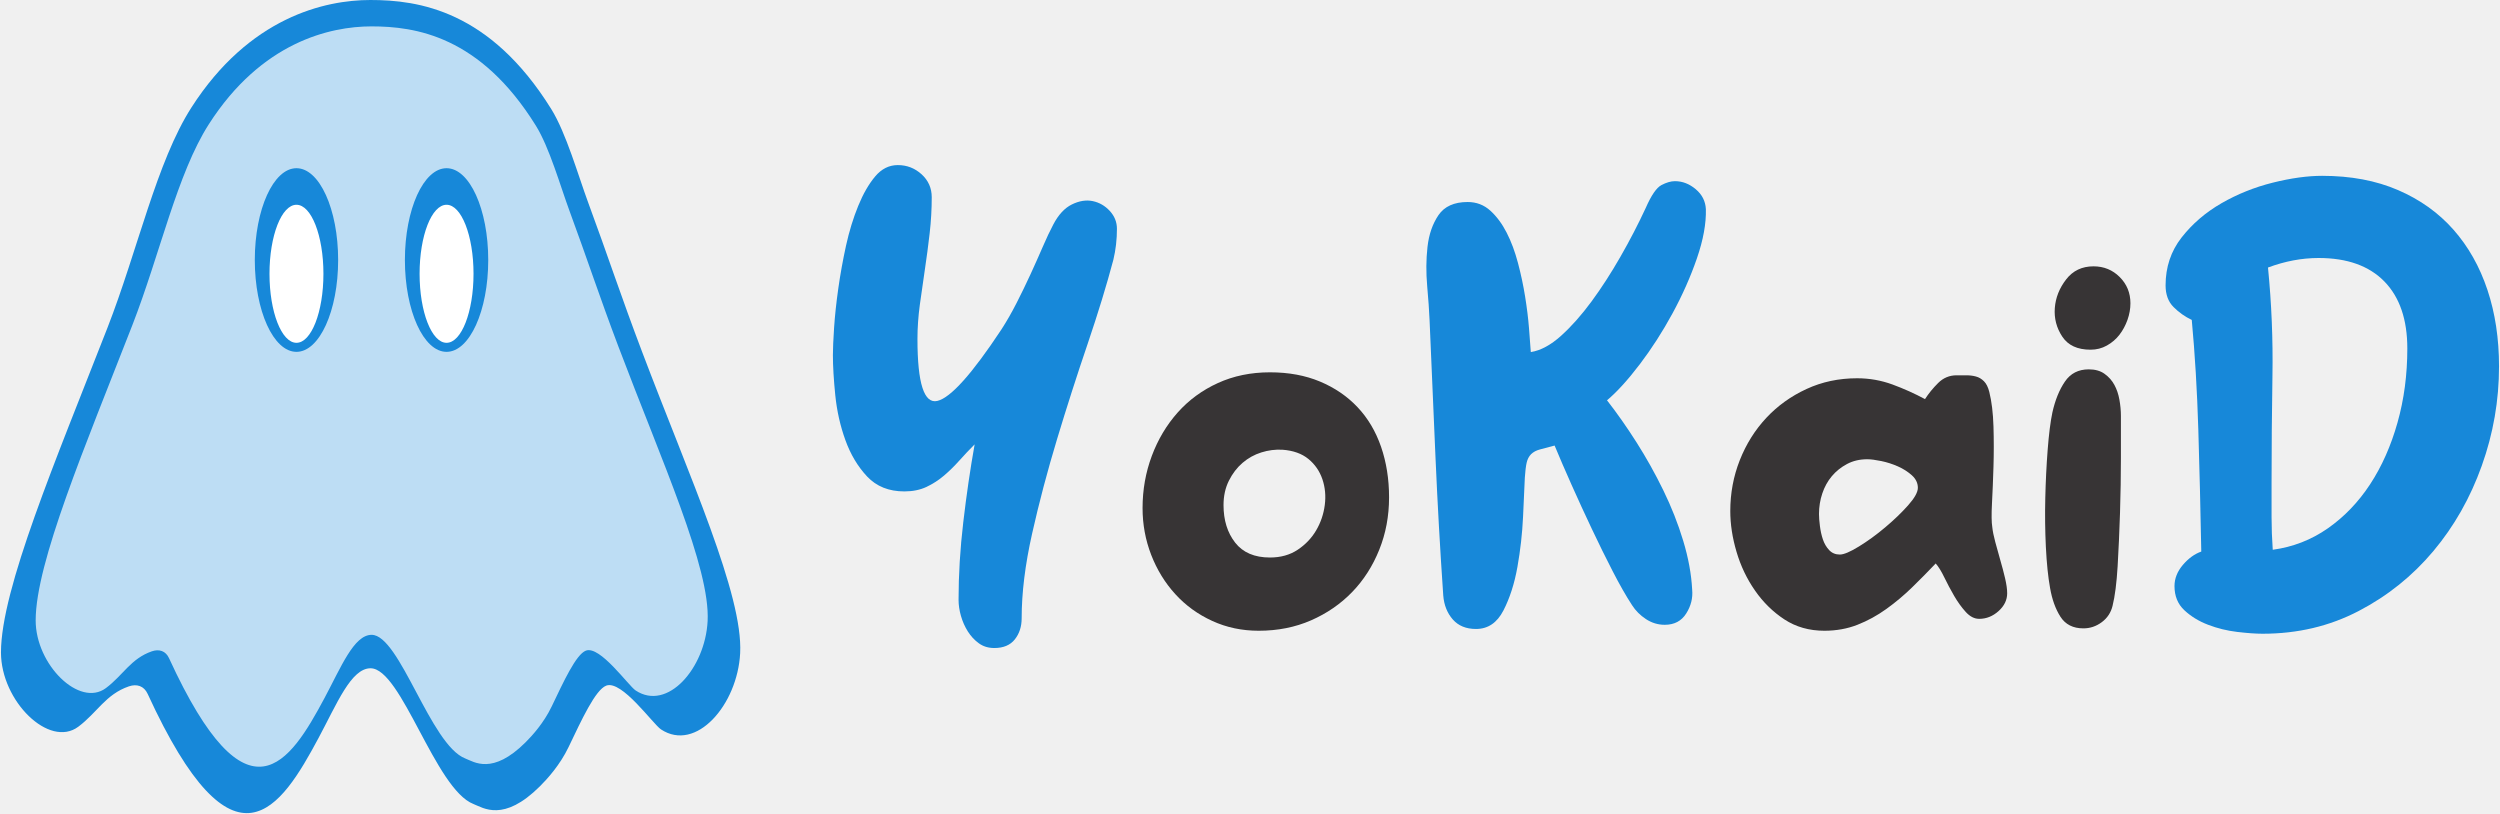
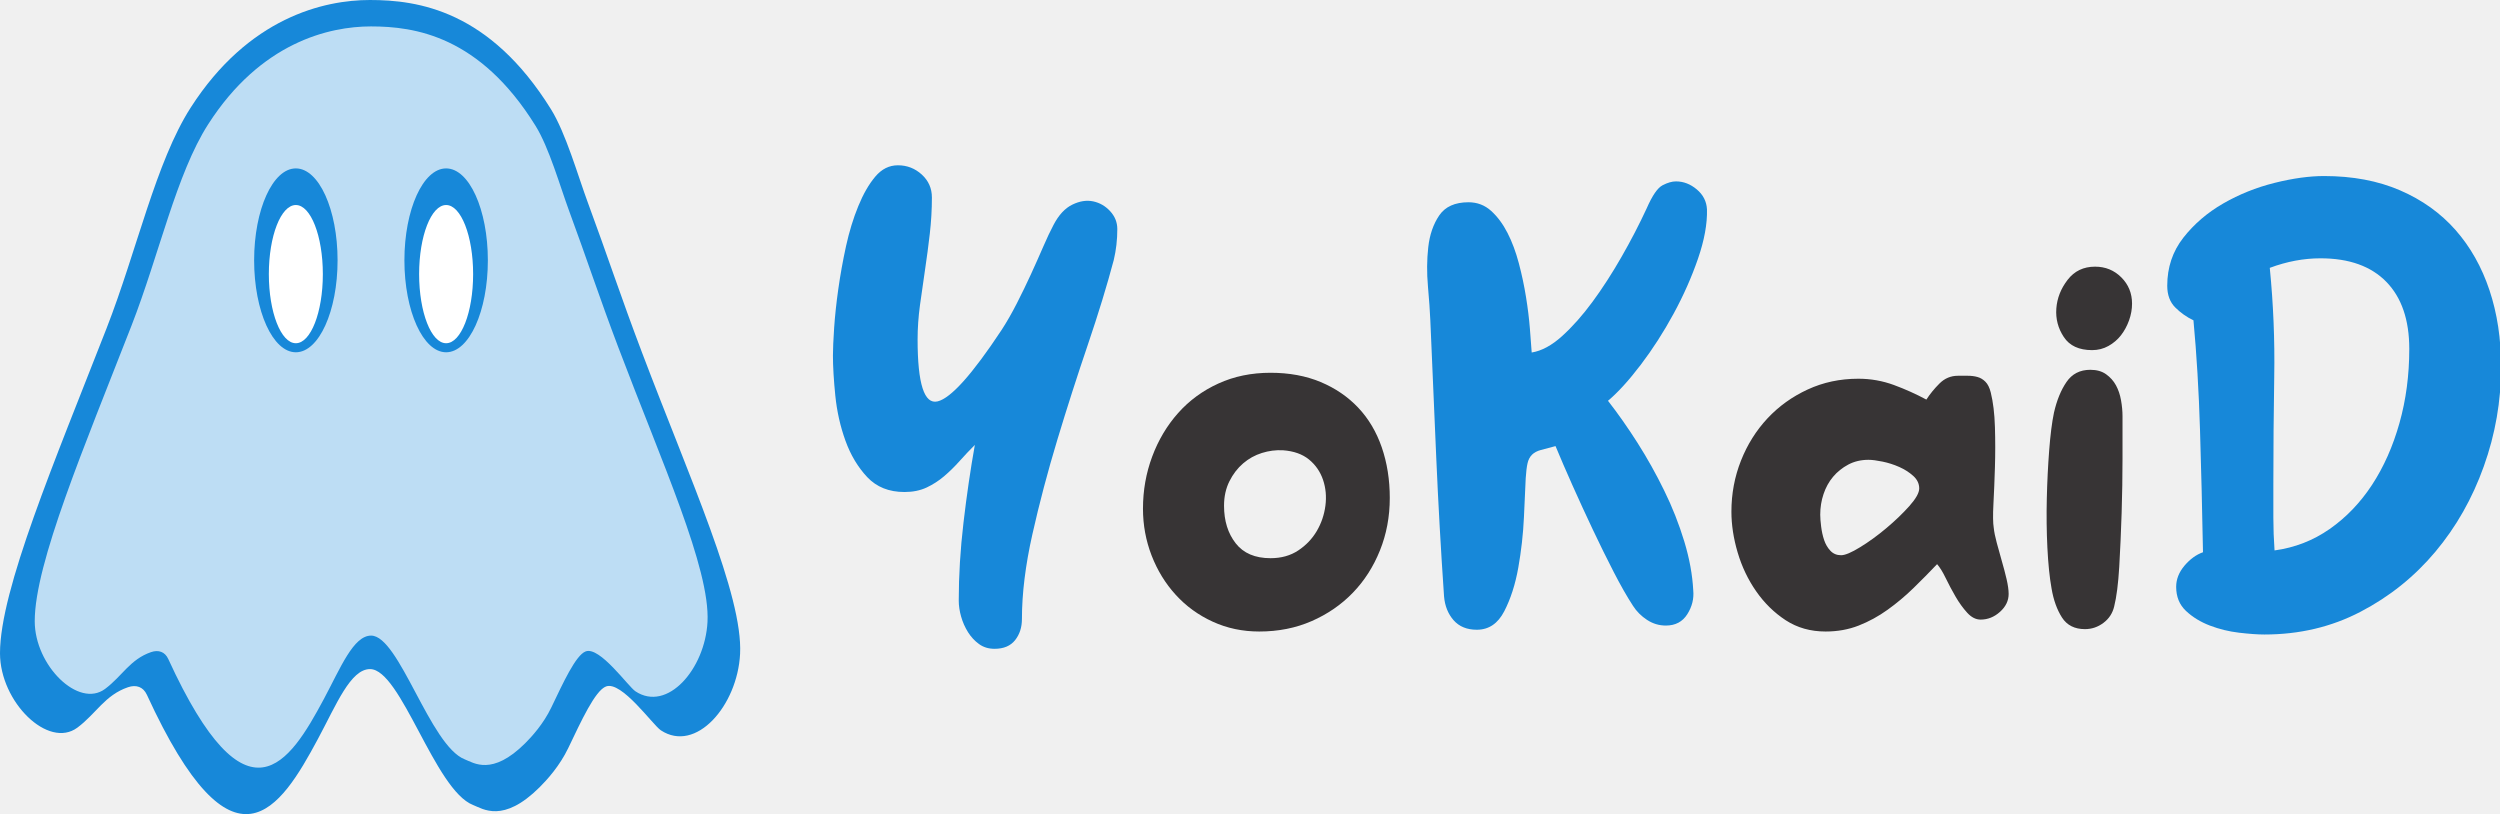
- <svg xmlns="http://www.w3.org/2000/svg" xml:space="preserve" width="990px" height="322px" version="1.1" shape-rendering="geometricPrecision" text-rendering="geometricPrecision" image-rendering="optimizeQuality" fill-rule="evenodd" clip-rule="evenodd" viewBox="0 0 986.43 321.09" id="svg859">
-   <defs id="defs863" />
-   <g id="Layer_x0020_1">
-     <g id="_2885931607328">
-       <g id="Ghost">
-         <path id="BODY" fill="#1788d9" d="M291.89 257.93c1.19,-23.04 -19.78,-68.99 -38.72,-118.99 -8.34,-21.99 -13.59,-38.11 -21.3,-58.97 -3.97,-10.74 -8.69,-27.45 -14.59,-36.93 -24.21,-38.93 -52.39,-43.04 -71.41,-43.04 -18.02,0 -47.82,6.82 -70.66,42.44 -13.76,21.46 -21.19,56.33 -33.21,87.12 -20.47,52.44 -42,103.07 -42,128.08 0,19.22 19.04,37.9 30.53,29.33 7.42,-5.53 10.82,-12.8 19.96,-15.93 3.18,-1.09 5.99,-0.18 7.44,2.98 34.18,74.37 52.67,44.99 67.46,17.42 7.29,-13.58 12.85,-27.55 20.55,-27.55 12.23,0 25.54,47.76 40.66,53.61 3.86,1.5 11.82,7.32 26.21,-7 2.84,-2.82 7.9,-8.35 11.32,-15.49 5.15,-10.74 10.59,-22.65 14.89,-24.27 6.13,-2.31 18.44,15.18 21.6,17.28 13.83,9.17 30.21,-9.67 31.27,-30.09z" />
-         <path id="path1" fill="white" fill-opacity="0.718" d="M279.04 245.26c1.08,-20.98 -17.98,-62.81 -35.2,-108.33 -7.58,-20.03 -12.35,-34.7 -19.36,-53.7 -3.61,-9.78 -7.9,-24.99 -13.27,-33.62 -22,-35.44 -47.62,-39.19 -64.91,-39.19 -16.38,0 -43.47,6.21 -64.23,38.65 -12.51,19.53 -19.27,51.28 -30.19,79.32 -18.61,47.74 -38.18,93.83 -38.18,116.6 0,17.5 17.31,34.51 27.75,26.71 6.75,-5.04 9.84,-11.66 18.14,-14.51 2.9,-0.99 5.45,-0.16 6.77,2.71 31.07,67.72 47.88,40.97 61.33,15.87 6.62,-12.37 11.67,-25.09 18.68,-25.09 11.11,0 23.21,43.48 36.96,48.82 3.51,1.36 10.74,6.66 23.82,-6.38 2.58,-2.57 7.18,-7.61 10.29,-14.1 4.69,-9.78 9.63,-20.62 13.54,-22.1 5.57,-2.1 16.76,13.82 19.63,15.73 12.58,8.35 27.47,-8.8 28.43,-27.39z" />
-         <path id="EYE" fill="#1788d9" d="M133.14 102.68c0,-20.03 -7.37,-36.26 -16.46,-36.26 -9.09,0 -16.45,16.23 -16.45,36.26 0,20.03 7.36,36.26 16.45,36.26 9.09,0 16.46,-16.23 16.46,-36.26z" />
-         <path id="path2" fill="#1788d9" d="M192.41 102.68c0,-20.03 -7.37,-36.26 -16.46,-36.26 -9.09,0 -16.45,16.23 -16.45,36.26 0,20.03 7.36,36.26 16.45,36.26 9.09,0 16.46,-16.23 16.46,-36.26z" />
-         <path id="E2" fill="white" d="M127.33 108.12c0,-15.05 -4.77,-27.26 -10.65,-27.26 -5.88,0 -10.65,12.21 -10.65,27.26 0,15.05 4.77,27.25 10.65,27.25 5.88,0 10.65,-12.2 10.65,-27.25z" />
-         <path id="E1" fill="white" d="M186.6 108.12c0,-15.05 -4.77,-27.26 -10.65,-27.26 -5.88,0 -10.65,12.21 -10.65,27.26 0,15.05 4.77,27.25 10.65,27.25 5.88,0 10.65,-12.2 10.65,-27.25z" />
-       </g>
-       <g id="g855">
-         <path fill="#1788d9" fill-rule="nonzero" d="M868.86 217.8c-0.31,-16.62 -0.7,-32.65 -1.17,-48.09 -0.47,-15.44 -1.33,-29.9 -2.59,-43.38 -2.66,-1.26 -5.05,-2.94 -7.17,-5.06 -2.12,-2.11 -3.17,-4.97 -3.17,-8.58 0,-7.21 2.11,-13.52 6.34,-18.93 4.24,-5.41 9.49,-9.91 15.76,-13.52 6.27,-3.6 13.01,-6.31 20.22,-8.11 7.21,-1.8 13.72,-2.7 19.52,-2.7 11.28,0 21.28,1.88 29.98,5.64 8.7,3.76 15.99,8.97 21.87,15.64 5.87,6.66 10.34,14.58 13.4,23.75 3.06,9.16 4.58,19.24 4.58,30.21 0,13.48 -2.27,26.57 -6.82,39.27 -4.54,12.7 -10.93,23.94 -19.16,33.74 -8.23,9.8 -18.07,17.68 -29.51,23.63 -11.44,5.96 -24.06,8.94 -37.86,8.94 -2.66,0 -5.99,-0.24 -9.99,-0.71 -4,-0.47 -7.84,-1.41 -11.52,-2.82 -3.69,-1.41 -6.82,-3.33 -9.41,-5.76 -2.59,-2.43 -3.88,-5.6 -3.88,-9.52 0,-2.98 1.1,-5.76 3.29,-8.35 2.2,-2.59 4.63,-4.35 7.29,-5.29zm28.22 -0.71c7.99,-1.09 15.24,-3.91 21.75,-8.46 6.51,-4.55 12.07,-10.35 16.7,-17.4 4.62,-7.06 8.23,-15.17 10.81,-24.34 2.59,-9.17 3.88,-18.93 3.88,-29.27 0,-11.45 -3.02,-20.27 -9.05,-26.46 -6.04,-6.19 -14.7,-9.28 -25.98,-9.28 -6.59,0 -13.25,1.25 -19.99,3.76 1.41,14.26 2,28.53 1.76,42.79 -0.23,14.27 -0.35,28.53 -0.35,42.8 0,4.39 0,8.7 0,12.93 0,4.23 0.16,8.54 0.47,12.93z" id="path841" />
-         <path fill="#373435" fill-rule="nonzero" d="M826.3 105.17c4.08,0 7.53,1.41 10.35,4.23 2.82,2.82 4.23,6.27 4.23,10.35 0,2.19 -0.39,4.39 -1.17,6.58 -0.79,2.19 -1.84,4.15 -3.18,5.88 -1.33,1.72 -2.98,3.13 -4.94,4.23 -1.96,1.1 -4.11,1.65 -6.46,1.65 -5.18,0 -8.9,-1.73 -11.17,-5.18 -2.28,-3.44 -3.25,-7.21 -2.94,-11.28 0.31,-4.08 1.8,-7.84 4.47,-11.29 2.66,-3.45 6.27,-5.17 10.81,-5.17z" id="path843" />
-         <path fill="#373435" fill-rule="nonzero" d="M810.08 162.78c1.1,-4.86 2.74,-8.9 4.94,-12.11 2.19,-3.22 5.33,-4.82 9.4,-4.82 2.51,0 4.59,0.58 6.23,1.76 1.65,1.18 2.94,2.63 3.88,4.35 0.94,1.72 1.61,3.68 2,5.88 0.39,2.19 0.59,4.31 0.59,6.35 0,4.23 0,9.79 0,16.69 0,6.9 -0.12,14.07 -0.35,21.52 -0.24,7.44 -0.55,14.5 -0.94,21.16 -0.4,6.66 -1.06,11.88 -2,15.64 -0.63,2.66 -2.04,4.82 -4.23,6.46 -2.2,1.65 -4.63,2.47 -7.29,2.47 -4.08,0 -7.1,-1.53 -9.06,-4.58 -1.96,-3.06 -3.33,-6.86 -4.11,-11.41 -0.79,-4.39 -1.33,-9.76 -1.65,-16.1 -0.31,-6.35 -0.39,-12.82 -0.23,-19.4 0.15,-6.59 0.47,-12.94 0.94,-19.05 0.47,-6.11 1.09,-11.05 1.88,-14.81z" id="path845" />
-         <path fill="#373435" fill-rule="nonzero" d="M763.99 222.5c-2.98,3.14 -6.07,6.27 -9.29,9.41 -3.21,3.13 -6.62,5.99 -10.23,8.58 -3.6,2.59 -7.4,4.66 -11.4,6.23 -4,1.57 -8.35,2.35 -13.05,2.35 -5.96,0 -11.21,-1.49 -15.76,-4.46 -4.54,-2.98 -8.42,-6.78 -11.63,-11.41 -3.22,-4.62 -5.65,-9.72 -7.29,-15.28 -1.65,-5.57 -2.47,-10.94 -2.47,-16.11 0,-7.06 1.25,-13.76 3.76,-20.11 2.51,-6.34 6,-11.91 10.46,-16.69 4.47,-4.78 9.76,-8.58 15.88,-11.4 6.11,-2.83 12.77,-4.24 19.98,-4.24 4.86,0 9.53,0.83 13.99,2.47 4.47,1.65 8.74,3.57 12.82,5.76 1.41,-2.19 3.13,-4.31 5.17,-6.34 2.04,-2.04 4.47,-3.06 7.29,-3.06 1.26,0 2.55,0 3.88,0 1.33,0 2.59,0.15 3.76,0.47 1.18,0.31 2.24,0.94 3.18,1.88 0.94,0.94 1.64,2.35 2.11,4.23 0.94,3.76 1.49,8.31 1.65,13.64 0.16,5.33 0.16,10.62 0,15.87 -0.16,5.25 -0.35,10.07 -0.59,14.46 -0.23,4.39 -0.19,7.53 0.12,9.41 0.16,1.57 0.55,3.53 1.18,5.88 0.62,2.35 1.29,4.74 1.99,7.17 0.71,2.43 1.34,4.82 1.89,7.17 0.54,2.35 0.82,4.31 0.82,5.88 0,2.66 -1.14,5.02 -3.41,7.05 -2.27,2.04 -4.82,3.06 -7.64,3.06 -1.88,0 -3.65,-0.9 -5.29,-2.7 -1.65,-1.81 -3.18,-3.92 -4.59,-6.35 -1.41,-2.43 -2.7,-4.86 -3.88,-7.29 -1.17,-2.43 -2.31,-4.27 -3.41,-5.53zm-46.09 -19.51c0,1.25 0.12,2.82 0.36,4.7 0.23,1.88 0.62,3.64 1.17,5.29 0.55,1.64 1.37,3.06 2.47,4.23 1.1,1.18 2.51,1.77 4.23,1.77 1.57,0 4.08,-1.06 7.53,-3.18 3.45,-2.12 6.9,-4.62 10.34,-7.52 3.45,-2.9 6.47,-5.8 9.06,-8.7 2.58,-2.91 3.88,-5.22 3.88,-6.94 0,-1.88 -0.79,-3.53 -2.35,-4.94 -1.57,-1.41 -3.41,-2.59 -5.53,-3.53 -2.12,-0.94 -4.31,-1.64 -6.58,-2.11 -2.28,-0.47 -4.12,-0.71 -5.53,-0.71 -2.98,0 -5.64,0.63 -7.99,1.88 -2.36,1.26 -4.36,2.86 -6,4.82 -1.65,1.96 -2.9,4.24 -3.76,6.82 -0.87,2.59 -1.3,5.29 -1.3,8.12z" id="path847" />
-         <path fill="#1788d9" fill-rule="nonzero" d="M634.19 158.07c3.92,5.02 7.8,10.55 11.64,16.58 3.84,6.04 7.37,12.35 10.58,18.93 3.22,6.58 5.84,13.25 7.88,19.99 2.04,6.74 3.21,13.16 3.53,19.28 0.31,3.29 -0.47,6.43 -2.35,9.4 -1.88,2.98 -4.7,4.47 -8.47,4.47 -2.66,0 -5.13,-0.74 -7.4,-2.23 -2.28,-1.49 -4.12,-3.33 -5.53,-5.53 -2.35,-3.6 -4.9,-8.07 -7.64,-13.4 -2.75,-5.33 -5.49,-10.9 -8.23,-16.7 -2.75,-5.8 -5.41,-11.6 -8,-17.4 -2.58,-5.8 -4.82,-10.97 -6.7,-15.52 -2.35,0.63 -4.27,1.14 -5.76,1.53 -1.49,0.39 -2.66,1.02 -3.53,1.88 -0.86,0.87 -1.45,2 -1.76,3.41 -0.31,1.41 -0.55,3.37 -0.71,5.88 -0.15,3.61 -0.39,8.74 -0.7,15.4 -0.31,6.67 -1.06,13.29 -2.23,19.87 -1.18,6.59 -3.02,12.31 -5.53,17.17 -2.51,4.86 -6.11,7.29 -10.82,7.29 -3.92,0 -6.97,-1.26 -9.17,-3.76 -2.19,-2.51 -3.45,-5.65 -3.76,-9.41 -1.25,-18.18 -2.27,-36.33 -3.06,-54.43 -0.78,-18.11 -1.56,-36.26 -2.35,-54.44 -0.15,-3.61 -0.47,-8.07 -0.94,-13.4 -0.47,-5.33 -0.43,-10.47 0.12,-15.4 0.55,-4.94 2,-9.14 4.35,-12.59 2.35,-3.44 6.19,-5.17 11.52,-5.17 3.45,0 6.43,1.14 8.94,3.41 2.5,2.27 4.66,5.17 6.46,8.7 1.81,3.53 3.29,7.53 4.47,11.99 1.18,4.47 2.12,8.9 2.82,13.29 0.71,4.39 1.22,8.54 1.53,12.46 0.31,3.92 0.55,7.06 0.71,9.41 3.92,-0.63 7.91,-2.79 11.99,-6.47 4.07,-3.68 8.07,-8.19 11.99,-13.52 3.92,-5.33 7.72,-11.21 11.4,-17.64 3.69,-6.42 7.02,-12.85 10,-19.28 2.19,-5.01 4.27,-8.03 6.23,-9.05 1.96,-1.02 3.72,-1.53 5.29,-1.53 2.98,0 5.72,1.06 8.23,3.18 2.51,2.11 3.84,4.74 4,7.87 0.15,5.65 -1.02,12.11 -3.53,19.4 -2.51,7.29 -5.72,14.54 -9.64,21.75 -3.92,7.21 -8.23,13.92 -12.93,20.11 -4.71,6.19 -9.02,10.93 -12.94,14.22z" id="path849" />
-         <path fill="#373435" fill-rule="nonzero" d="M450.79 200.63c0,-7.21 1.21,-14.06 3.64,-20.57 2.43,-6.51 5.84,-12.23 10.23,-17.17 4.39,-4.93 9.68,-8.81 15.87,-11.63 6.19,-2.83 13.05,-4.24 20.57,-4.24 7.37,0 13.96,1.22 19.76,3.65 5.8,2.43 10.74,5.8 14.81,10.11 4.08,4.31 7.17,9.52 9.29,15.63 2.11,6.12 3.17,12.78 3.17,19.99 0,7.37 -1.29,14.27 -3.88,20.69 -2.58,6.43 -6.15,12 -10.7,16.7 -4.54,4.7 -9.95,8.42 -16.22,11.17 -6.27,2.74 -13.17,4.11 -20.69,4.11 -6.59,0 -12.7,-1.29 -18.34,-3.88 -5.65,-2.58 -10.51,-6.11 -14.58,-10.58 -4.08,-4.47 -7.25,-9.64 -9.53,-15.52 -2.27,-5.88 -3.4,-12.03 -3.4,-18.46zm55.25 -23.04c-2.82,-0.16 -5.6,0.2 -8.34,1.06 -2.75,0.86 -5.22,2.23 -7.41,4.11 -2.2,1.88 -4,4.24 -5.41,7.06 -1.41,2.82 -2.12,6.03 -2.12,9.64 0,5.96 1.53,10.89 4.59,14.81 3.06,3.92 7.64,5.88 13.75,5.88 4.24,0 7.88,-1.02 10.94,-3.06 3.06,-2.03 5.49,-4.58 7.29,-7.64 1.8,-3.06 2.94,-6.39 3.41,-9.99 0.47,-3.61 0.15,-7.02 -0.94,-10.23 -1.1,-3.21 -2.94,-5.88 -5.53,-8 -2.58,-2.11 -5.99,-3.33 -10.23,-3.64z" id="path851" />
-         <path fill="#1788d9" fill-rule="nonzero" d="M384.48 175.47c-2.04,2.04 -4.04,4.16 -6,6.35 -1.96,2.2 -4,4.2 -6.11,6 -2.12,1.8 -4.43,3.29 -6.94,4.47 -2.51,1.17 -5.41,1.76 -8.7,1.76 -6.11,0 -11.01,-1.96 -14.7,-5.88 -3.68,-3.92 -6.54,-8.7 -8.58,-14.34 -2.04,-5.65 -3.37,-11.56 -4,-17.76 -0.62,-6.19 -0.94,-11.48 -0.94,-15.87 0,-2.51 0.16,-6.11 0.47,-10.81 0.32,-4.71 0.86,-9.84 1.65,-15.41 0.78,-5.56 1.8,-11.2 3.05,-16.93 1.26,-5.72 2.87,-10.97 4.83,-15.75 1.95,-4.78 4.19,-8.66 6.7,-11.64 2.51,-2.98 5.48,-4.47 8.93,-4.47 3.61,0 6.74,1.22 9.41,3.65 2.66,2.43 3.99,5.45 3.99,9.05 0,4.7 -0.27,9.45 -0.82,14.23 -0.55,4.78 -1.17,9.52 -1.88,14.22 -0.7,4.71 -1.37,9.37 -2,13.99 -0.62,4.63 -0.94,9.14 -0.94,13.52 0,17.56 2.63,25.71 7.88,24.46 5.25,-1.26 13.68,-10.66 25.28,-28.22 2.03,-3.13 4.03,-6.62 5.99,-10.46 1.96,-3.84 3.8,-7.64 5.53,-11.41 1.72,-3.76 3.33,-7.36 4.82,-10.81 1.49,-3.45 2.86,-6.35 4.11,-8.7 2.04,-3.92 4.51,-6.59 7.41,-8 2.9,-1.41 5.64,-1.84 8.23,-1.29 2.59,0.55 4.82,1.84 6.7,3.88 1.88,2.04 2.82,4.39 2.82,7.05 0,4.24 -0.47,8.31 -1.41,12.23 -2.66,10.03 -6.07,21.16 -10.22,33.39 -4.16,12.23 -8.16,24.69 -12,37.39 -3.84,12.7 -7.13,25.16 -9.87,37.38 -2.75,12.23 -4.12,23.36 -4.12,33.4 0,3.29 -0.9,6.07 -2.7,8.34 -1.81,2.28 -4.51,3.41 -8.11,3.41 -2.36,0 -4.39,-0.62 -6.12,-1.88 -1.72,-1.25 -3.17,-2.82 -4.35,-4.7 -1.17,-1.88 -2.08,-3.92 -2.7,-6.11 -0.63,-2.2 -0.94,-4.32 -0.94,-6.35 0,-9.88 0.62,-20.15 1.88,-30.81 1.25,-10.66 2.74,-20.85 4.47,-30.57z" id="path853" />
-       </g>
-     </g>
+ <svg xmlns="http://www.w3.org/2000/svg" xml:space="preserve" shape-rendering="geometricPrecision" text-rendering="geometricPrecision" image-rendering="optimizeQuality" fill-rule="evenodd" clip-rule="evenodd" viewBox="0 0 986 321">
+   <path fill="#1788d9" d="M291.89 257.93c1.19-23.04-19.78-68.99-38.72-118.99-8.34-21.99-13.59-38.11-21.3-58.97-3.97-10.74-8.69-27.45-14.59-36.93C193.07 4.11 164.89 0 145.87 0c-18.02 0-47.82 6.82-70.66 42.44C61.45 63.9 54.02 98.77 42 129.56 21.53 182 0 232.63 0 257.64c0 19.22 19.04 37.9 30.53 29.33 7.42-5.53 10.82-12.8 19.96-15.93 3.18-1.09 5.99-.18 7.44 2.98 34.18 74.37 52.67 44.99 67.46 17.42 7.29-13.58 12.85-27.55 20.55-27.55 12.23 0 25.54 47.76 40.66 53.61 3.86 1.5 11.82 7.32 26.21-7 2.84-2.82 7.9-8.35 11.32-15.49 5.15-10.74 10.59-22.65 14.89-24.27 6.13-2.31 18.44 15.18 21.6 17.28 13.83 9.17 30.21-9.67 31.27-30.09z" />
+   <path fill="#fff" fill-opacity=".718" d="M279.04 245.26c1.08-20.98-17.98-62.81-35.2-108.33-7.58-20.03-12.35-34.7-19.36-53.7-3.61-9.78-7.9-24.99-13.27-33.62-22-35.44-47.62-39.19-64.91-39.19-16.38 0-43.47 6.21-64.23 38.65-12.51 19.53-19.27 51.28-30.19 79.32-18.61 47.74-38.18 93.83-38.18 116.6 0 17.5 17.31 34.51 27.75 26.71 6.75-5.04 9.84-11.66 18.14-14.51 2.9-.99 5.45-.16 6.77 2.71 31.07 67.72 47.88 40.97 61.33 15.87 6.62-12.37 11.67-25.09 18.68-25.09 11.11 0 23.21 43.48 36.96 48.82 3.51 1.36 10.74 6.66 23.82-6.38 2.58-2.57 7.18-7.61 10.29-14.1 4.69-9.78 9.63-20.62 13.54-22.1 5.57-2.1 16.76 13.82 19.63 15.73 12.58 8.35 27.47-8.8 28.43-27.39z" />
+   <path fill="#1788d9" d="M133.14 102.68c0-20.03-7.37-36.26-16.46-36.26s-16.45 16.23-16.45 36.26c0 20.03 7.36 36.26 16.45 36.26s16.46-16.23 16.46-36.26zM192.41 102.68c0-20.03-7.37-36.26-16.46-36.26s-16.45 16.23-16.45 36.26c0 20.03 7.36 36.26 16.45 36.26s16.46-16.23 16.46-36.26z" />
+   <path fill="#fff" d="M127.33 108.12c0-15.05-4.77-27.26-10.65-27.26-5.88 0-10.65 12.21-10.65 27.26s4.77 27.25 10.65 27.25c5.88 0 10.65-12.2 10.65-27.25zM186.6 108.12c0-15.05-4.77-27.26-10.65-27.26-5.88 0-10.65 12.21-10.65 27.26s4.77 27.25 10.65 27.25c5.88 0 10.65-12.2 10.65-27.25z" />
+   <g fill-rule="nonzero">
+     <path fill="#1788d9" d="M868.86 217.8c-.31-16.62-.7-32.65-1.17-48.09-.47-15.44-1.33-29.9-2.59-43.38a25.506 25.506 0 0 1-7.17-5.06c-2.12-2.11-3.17-4.97-3.17-8.58 0-7.21 2.11-13.52 6.34-18.93 4.24-5.41 9.49-9.91 15.76-13.52 6.27-3.6 13.01-6.31 20.22-8.11 7.21-1.8 13.72-2.7 19.52-2.7 11.28 0 21.28 1.88 29.98 5.64s15.99 8.97 21.87 15.64c5.87 6.66 10.34 14.58 13.4 23.75 3.06 9.16 4.58 19.24 4.58 30.21 0 13.48-2.27 26.57-6.82 39.27-4.54 12.7-10.93 23.94-19.16 33.74s-18.07 17.68-29.51 23.63c-11.44 5.96-24.06 8.94-37.86 8.94-2.66 0-5.99-.24-9.99-.71s-7.84-1.41-11.52-2.82c-3.69-1.41-6.82-3.33-9.41-5.76-2.59-2.43-3.88-5.6-3.88-9.52 0-2.98 1.1-5.76 3.29-8.35 2.2-2.59 4.63-4.35 7.29-5.29zm28.22-.71c7.99-1.09 15.24-3.91 21.75-8.46 6.51-4.55 12.07-10.35 16.7-17.4 4.62-7.06 8.23-15.17 10.81-24.34 2.59-9.17 3.88-18.93 3.88-29.27 0-11.45-3.02-20.27-9.05-26.46-6.04-6.19-14.7-9.28-25.98-9.28-6.59 0-13.25 1.25-19.99 3.76 1.41 14.26 2 28.53 1.76 42.79-.23 14.27-.35 28.53-.35 42.8v12.93c0 4.23.16 8.54.47 12.93z" />
+     <path fill="#373435" d="M826.3 105.17c4.08 0 7.53 1.41 10.35 4.23 2.82 2.82 4.23 6.27 4.23 10.35 0 2.19-.39 4.39-1.17 6.58-.79 2.19-1.84 4.15-3.18 5.88-1.33 1.72-2.98 3.13-4.94 4.23-1.96 1.1-4.11 1.65-6.46 1.65-5.18 0-8.9-1.73-11.17-5.18-2.28-3.44-3.25-7.21-2.94-11.28.31-4.08 1.8-7.84 4.47-11.29 2.66-3.45 6.27-5.17 10.81-5.17zM810.08 162.78c1.1-4.86 2.74-8.9 4.94-12.11 2.19-3.22 5.33-4.82 9.4-4.82 2.51 0 4.59.58 6.23 1.76 1.65 1.18 2.94 2.63 3.88 4.35.94 1.72 1.61 3.68 2 5.88.39 2.19.59 4.31.59 6.35v16.69c0 6.9-.12 14.07-.35 21.52-.24 7.44-.55 14.5-.94 21.16-.4 6.66-1.06 11.88-2 15.64-.63 2.66-2.04 4.82-4.23 6.46-2.2 1.65-4.63 2.47-7.29 2.47-4.08 0-7.1-1.53-9.06-4.58-1.96-3.06-3.33-6.86-4.11-11.41-.79-4.39-1.33-9.76-1.65-16.1-.31-6.35-.39-12.82-.23-19.4.15-6.59.47-12.94.94-19.05.47-6.11 1.09-11.05 1.88-14.81zM763.99 222.5a341.26 341.26 0 0 1-9.29 9.41 88.712 88.712 0 0 1-10.23 8.58c-3.6 2.59-7.4 4.66-11.4 6.23-4 1.57-8.35 2.35-13.05 2.35-5.96 0-11.21-1.49-15.76-4.46-4.54-2.98-8.42-6.78-11.63-11.41-3.22-4.62-5.65-9.72-7.29-15.28-1.65-5.57-2.47-10.94-2.47-16.11 0-7.06 1.25-13.76 3.76-20.11 2.51-6.34 6-11.91 10.46-16.69 4.47-4.78 9.76-8.58 15.88-11.4 6.11-2.83 12.77-4.24 19.98-4.24 4.86 0 9.53.83 13.99 2.47 4.47 1.65 8.74 3.57 12.82 5.76 1.41-2.19 3.13-4.31 5.17-6.34 2.04-2.04 4.47-3.06 7.29-3.06h3.88c1.33 0 2.59.15 3.76.47 1.18.31 2.24.94 3.18 1.88s1.64 2.35 2.11 4.23c.94 3.76 1.49 8.31 1.65 13.64.16 5.33.16 10.62 0 15.87s-.35 10.07-.59 14.46c-.23 4.39-.19 7.53.12 9.41.16 1.57.55 3.53 1.18 5.88.62 2.35 1.29 4.74 1.99 7.17.71 2.43 1.34 4.82 1.89 7.17.54 2.35.82 4.31.82 5.88 0 2.66-1.14 5.02-3.41 7.05-2.27 2.04-4.82 3.06-7.64 3.06-1.88 0-3.65-.9-5.29-2.7-1.65-1.81-3.18-3.92-4.59-6.35-1.41-2.43-2.7-4.86-3.88-7.29-1.17-2.43-2.31-4.27-3.41-5.53zm-46.09-19.51c0 1.25.12 2.82.36 4.7.23 1.88.62 3.64 1.17 5.29.55 1.64 1.37 3.06 2.47 4.23 1.1 1.18 2.51 1.77 4.23 1.77 1.57 0 4.08-1.06 7.53-3.18s6.9-4.62 10.34-7.52c3.45-2.9 6.47-5.8 9.06-8.7 2.58-2.91 3.88-5.22 3.88-6.94 0-1.88-.79-3.53-2.35-4.94-1.57-1.41-3.41-2.59-5.53-3.53s-4.31-1.64-6.58-2.11c-2.28-.47-4.12-.71-5.53-.71-2.98 0-5.64.63-7.99 1.88-2.36 1.26-4.36 2.86-6 4.82-1.65 1.96-2.9 4.24-3.76 6.82-.87 2.59-1.3 5.29-1.3 8.12z" />
+     <path fill="#1788d9" d="M634.19 158.07c3.92 5.02 7.8 10.55 11.64 16.58 3.84 6.04 7.37 12.35 10.58 18.93a133.28 133.28 0 0 1 7.88 19.99c2.04 6.74 3.21 13.16 3.53 19.28.31 3.29-.47 6.43-2.35 9.4-1.88 2.98-4.7 4.47-8.47 4.47-2.66 0-5.13-.74-7.4-2.23-2.28-1.49-4.12-3.33-5.53-5.53-2.35-3.6-4.9-8.07-7.64-13.4-2.75-5.33-5.49-10.9-8.23-16.7-2.75-5.8-5.41-11.6-8-17.4-2.58-5.8-4.82-10.97-6.7-15.52-2.35.63-4.27 1.14-5.76 1.53-1.49.39-2.66 1.02-3.53 1.88-.86.87-1.45 2-1.76 3.41-.31 1.41-.55 3.37-.71 5.88-.15 3.61-.39 8.74-.7 15.4-.31 6.67-1.06 13.29-2.23 19.87-1.18 6.59-3.02 12.31-5.53 17.17-2.51 4.86-6.11 7.29-10.82 7.29-3.92 0-6.97-1.26-9.17-3.76-2.19-2.51-3.45-5.65-3.76-9.41-1.25-18.18-2.27-36.33-3.06-54.43-.78-18.11-1.56-36.26-2.35-54.44-.15-3.61-.47-8.07-.94-13.4s-.43-10.47.12-15.4c.55-4.94 2-9.14 4.35-12.59 2.35-3.44 6.19-5.17 11.52-5.17 3.45 0 6.43 1.14 8.94 3.41 2.5 2.27 4.66 5.17 6.46 8.7 1.81 3.53 3.29 7.53 4.47 11.99 1.18 4.47 2.12 8.9 2.82 13.29.71 4.39 1.22 8.54 1.53 12.46.31 3.92.55 7.06.71 9.41 3.92-.63 7.91-2.79 11.99-6.47 4.07-3.68 8.07-8.19 11.99-13.52s7.72-11.21 11.4-17.64c3.69-6.42 7.02-12.85 10-19.28 2.19-5.01 4.27-8.03 6.23-9.05 1.96-1.02 3.72-1.53 5.29-1.53 2.98 0 5.72 1.06 8.23 3.18 2.51 2.11 3.84 4.74 4 7.87.15 5.65-1.02 12.11-3.53 19.4-2.51 7.29-5.72 14.54-9.64 21.75-3.92 7.21-8.23 13.92-12.93 20.11-4.71 6.19-9.02 10.93-12.94 14.22z" />
+     <path fill="#373435" d="M450.79 200.63c0-7.21 1.21-14.06 3.64-20.57s5.84-12.23 10.23-17.17c4.39-4.93 9.68-8.81 15.87-11.63 6.19-2.83 13.05-4.24 20.57-4.24 7.37 0 13.96 1.22 19.76 3.65 5.8 2.43 10.74 5.8 14.81 10.11 4.08 4.31 7.17 9.52 9.29 15.63 2.11 6.12 3.17 12.78 3.17 19.99 0 7.37-1.29 14.27-3.88 20.69-2.58 6.43-6.15 12-10.7 16.7-4.54 4.7-9.95 8.42-16.22 11.17-6.27 2.74-13.17 4.11-20.69 4.11-6.59 0-12.7-1.29-18.34-3.88-5.65-2.58-10.51-6.11-14.58-10.58-4.08-4.47-7.25-9.64-9.53-15.52-2.27-5.88-3.4-12.03-3.4-18.46zm55.25-23.04c-2.82-.16-5.6.2-8.34 1.06-2.75.86-5.22 2.23-7.41 4.11-2.2 1.88-4 4.24-5.41 7.06-1.41 2.82-2.12 6.03-2.12 9.64 0 5.96 1.53 10.89 4.59 14.81 3.06 3.92 7.64 5.88 13.75 5.88 4.24 0 7.88-1.02 10.94-3.06 3.06-2.03 5.49-4.58 7.29-7.64 1.8-3.06 2.94-6.39 3.41-9.99.47-3.61.15-7.02-.94-10.23-1.1-3.21-2.94-5.88-5.53-8-2.58-2.11-5.99-3.33-10.23-3.64z" />
+     <path fill="#1788d9" d="M384.48 175.47a157.88 157.88 0 0 0-6 6.35c-1.96 2.2-4 4.2-6.11 6a31.15 31.15 0 0 1-6.94 4.47c-2.51 1.17-5.41 1.76-8.7 1.76-6.11 0-11.01-1.96-14.7-5.88-3.68-3.92-6.54-8.7-8.58-14.34-2.04-5.65-3.37-11.56-4-17.76-.62-6.19-.94-11.48-.94-15.87 0-2.51.16-6.11.47-10.81.32-4.71.86-9.84 1.65-15.41.78-5.56 1.8-11.2 3.05-16.93 1.26-5.72 2.87-10.97 4.83-15.75 1.95-4.78 4.19-8.66 6.7-11.64 2.51-2.98 5.48-4.47 8.93-4.47 3.61 0 6.74 1.22 9.41 3.65 2.66 2.43 3.99 5.45 3.99 9.05 0 4.7-.27 9.45-.82 14.23-.55 4.78-1.17 9.52-1.88 14.22-.7 4.71-1.37 9.37-2 13.99-.62 4.63-.94 9.14-.94 13.52 0 17.56 2.63 25.71 7.88 24.46 5.25-1.26 13.68-10.66 25.28-28.22 2.03-3.13 4.03-6.62 5.99-10.46 1.96-3.84 3.8-7.64 5.53-11.41 1.72-3.76 3.33-7.36 4.82-10.81 1.49-3.45 2.86-6.35 4.11-8.7 2.04-3.92 4.51-6.59 7.41-8 2.9-1.41 5.64-1.84 8.23-1.29 2.59.55 4.82 1.84 6.7 3.88s2.82 4.39 2.82 7.05c0 4.24-.47 8.31-1.41 12.23-2.66 10.03-6.07 21.16-10.22 33.39-4.16 12.23-8.16 24.69-12 37.39s-7.13 25.16-9.87 37.38c-2.75 12.23-4.12 23.36-4.12 33.4 0 3.29-.9 6.07-2.7 8.34-1.81 2.28-4.51 3.41-8.11 3.41-2.36 0-4.39-.62-6.12-1.88-1.72-1.25-3.17-2.82-4.35-4.7a23.788 23.788 0 0 1-2.7-6.11c-.63-2.2-.94-4.32-.94-6.35 0-9.88.62-20.15 1.88-30.81 1.25-10.66 2.74-20.85 4.47-30.57z" />
  </g>
</svg>
